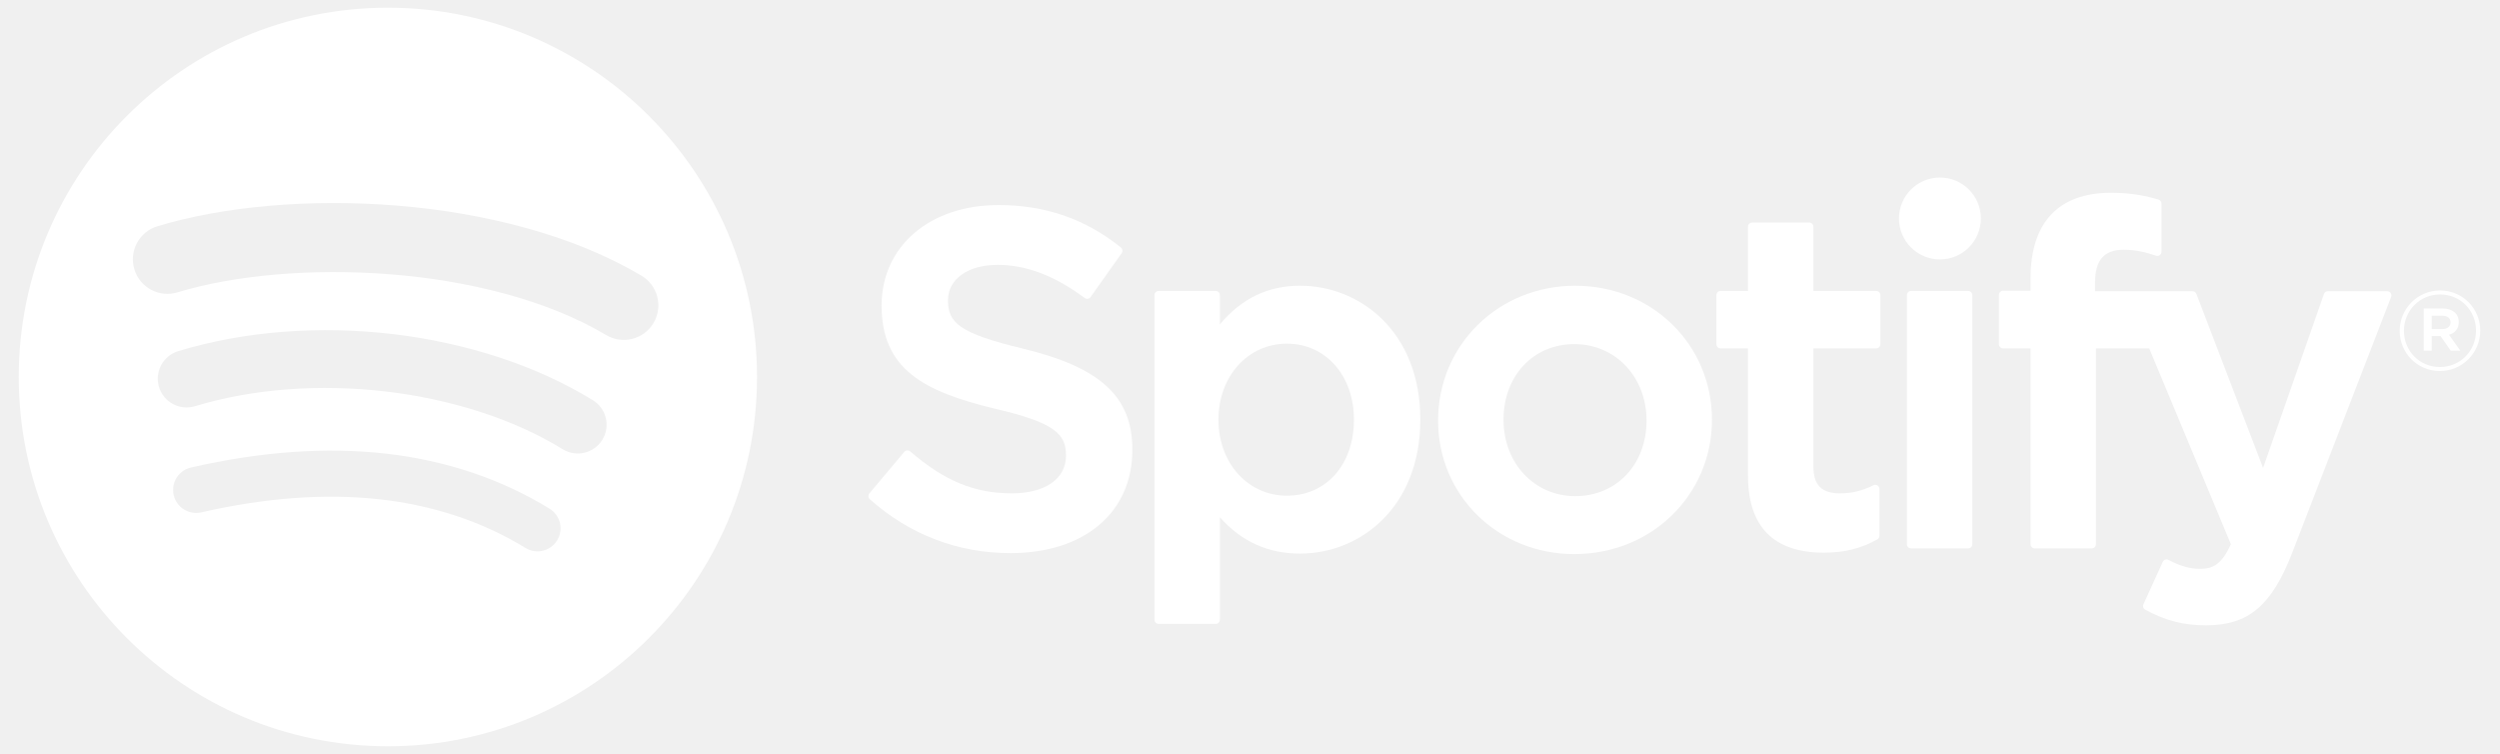
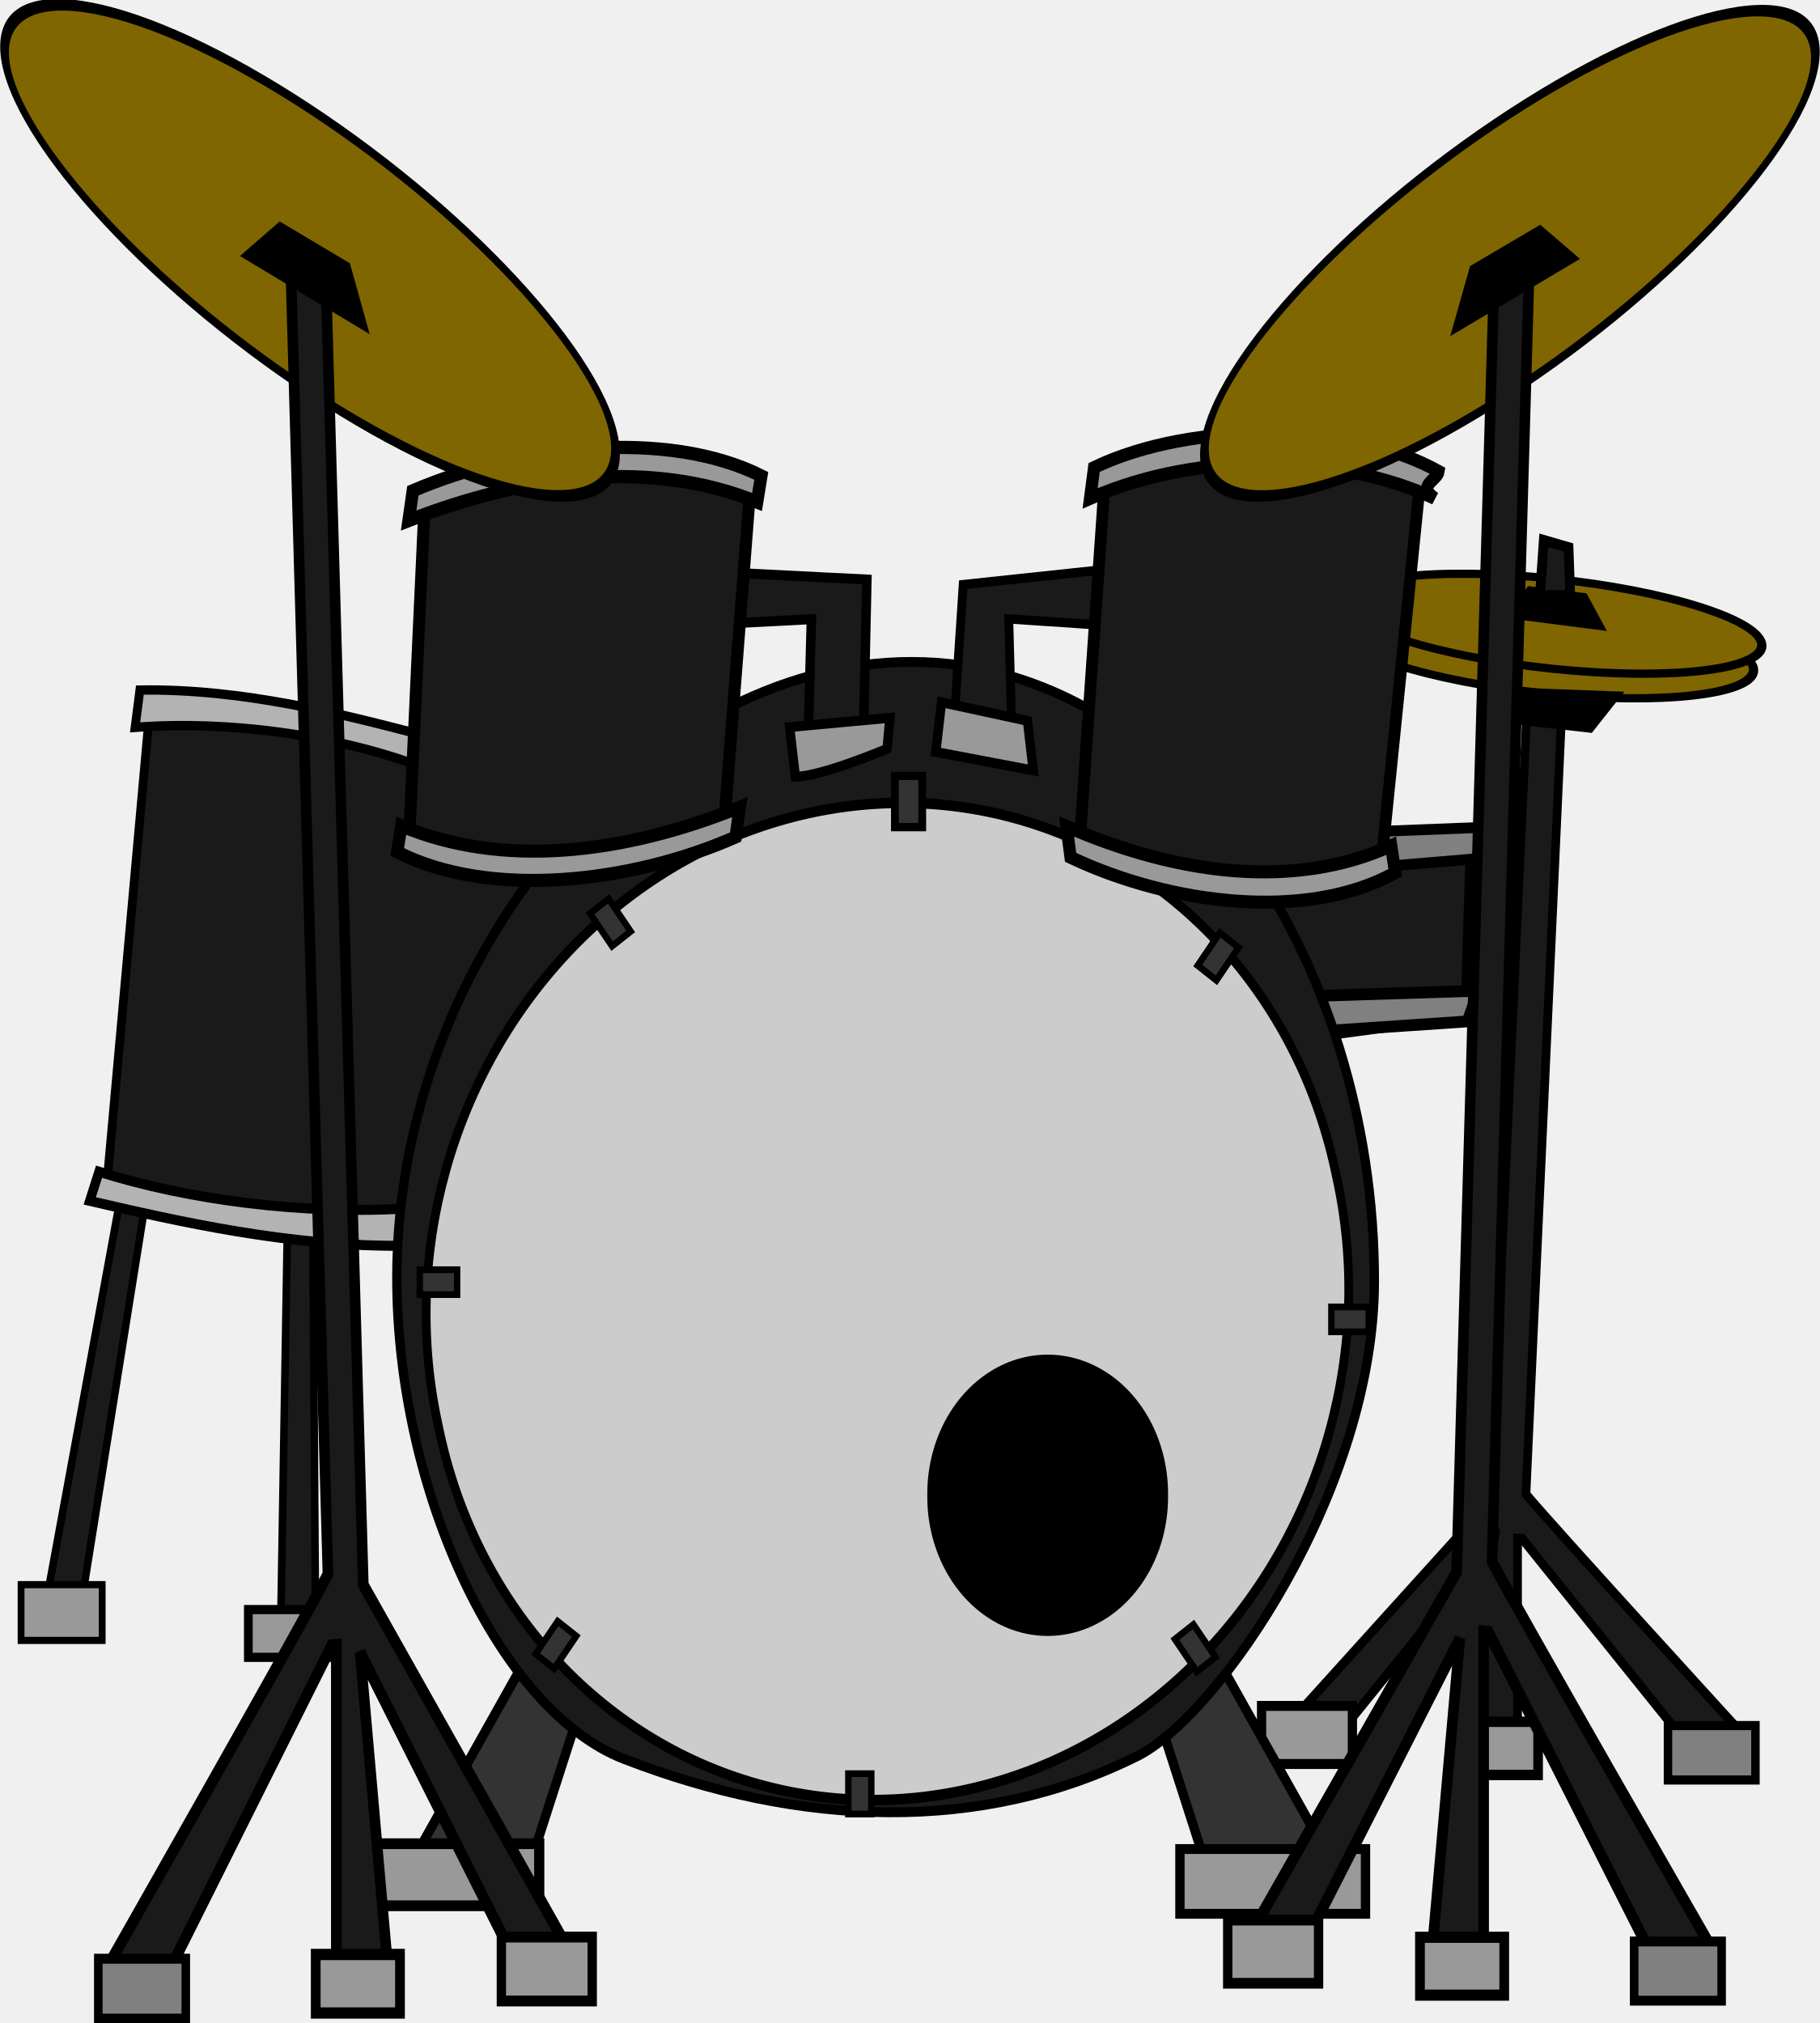
- <svg xmlns="http://www.w3.org/2000/svg" id="Layer_1" style="enable-background:new 0 0 566.93 170.04" xml:space="preserve" viewBox="0 0 566.93 170.04" version="1.1" y="0px" x="0px" width="567" height="171" fill="#ffffff">
-   <path d="m87.996 1.277c-46.249 0-83.743 37.493-83.743 83.742 0 46.254 37.494 83.745 83.743 83.745 46.251 0 83.743-37.491 83.743-83.745 0-46.246-37.49-83.738-83.744-83.738zm38.404 120.78c-1.504 2.467-4.718 3.24-7.177 1.737-19.665-12.019-44.417-14.734-73.567-8.075-2.809 0.644-5.609-1.117-6.249-3.925-0.643-2.809 1.11-5.609 3.926-6.249 31.9-7.293 59.263-4.154 81.336 9.334 2.46 1.51 3.24 4.72 1.73 7.18zm10.25-22.799c-1.894 3.073-5.912 4.037-8.981 2.15-22.505-13.834-56.822-17.841-83.447-9.759-3.453 1.043-7.1-0.903-8.148-4.35-1.04-3.453 0.907-7.093 4.354-8.143 30.413-9.228 68.221-4.758 94.071 11.127 3.07 1.89 4.04 5.91 2.15 8.976zm0.88-23.744c-26.994-16.031-71.52-17.505-97.289-9.684-4.138 1.255-8.514-1.081-9.768-5.219-1.254-4.14 1.08-8.513 5.221-9.771 29.581-8.98 78.756-7.245 109.83 11.202 3.722 2.209 4.943 7.016 2.737 10.733-2.2 3.722-7.02 4.949-10.73 2.739z" />
-   <path d="m232.09 78.586c-14.459-3.448-17.033-5.868-17.033-10.953 0-4.804 4.523-8.037 11.249-8.037 6.52 0 12.985 2.455 19.763 7.509 0.205 0.153 0.462 0.214 0.715 0.174 0.253-0.038 0.477-0.177 0.625-0.386l7.06-9.952c0.29-0.41 0.211-0.975-0.18-1.288-8.067-6.473-17.151-9.62-27.769-9.62-15.612 0-26.517 9.369-26.517 22.774 0 14.375 9.407 19.465 25.663 23.394 13.836 3.187 16.171 5.857 16.171 10.63 0 5.289-4.722 8.577-12.321 8.577-8.44 0-15.324-2.843-23.025-9.512-0.191-0.165-0.453-0.24-0.695-0.226-0.255 0.021-0.488 0.139-0.65 0.334l-7.916 9.421c-0.332 0.391-0.29 0.975 0.094 1.313 8.96 7.999 19.98 12.224 31.872 12.224 16.823 0 27.694-9.192 27.694-23.419 0.03-12.01-7.16-18.66-24.77-22.944z" />
-   <path d="m294.95 64.326c-7.292 0-13.273 2.872-18.205 8.757v-6.624c0-0.523-0.424-0.949-0.946-0.949h-12.947c-0.523 0-0.946 0.426-0.946 0.949v73.602c0 0.523 0.423 0.949 0.946 0.949h12.947c0.522 0 0.946-0.426 0.946-0.949v-23.233c4.933 5.536 10.915 8.241 18.205 8.241 13.549 0 27.265-10.43 27.265-30.368 0.02-19.943-13.7-30.376-27.25-30.376zm12.21 30.375c0 10.153-6.254 17.238-15.209 17.238-8.853 0-15.531-7.407-15.531-17.238 0-9.83 6.678-17.238 15.531-17.238 8.81-0.001 15.21 7.247 15.21 17.237z" />
-   <path d="m357.37 64.326c-17.449 0-31.119 13.436-31.119 30.592 0 16.969 13.576 30.264 30.905 30.264 17.511 0 31.223-13.391 31.223-30.481 0-17.031-13.62-30.373-31.01-30.373zm0 47.714c-9.281 0-16.278-7.457-16.278-17.344 0-9.929 6.755-17.134 16.064-17.134 9.341 0 16.385 7.457 16.385 17.351 0 9.927-6.8 17.127-16.17 17.127z" />
-   <path d="m425.64 65.51h-14.247v-14.566c0-0.522-0.422-0.948-0.945-0.948h-12.945c-0.524 0-0.949 0.426-0.949 0.948v14.566h-6.225c-0.521 0-0.943 0.426-0.943 0.949v11.127c0 0.522 0.422 0.949 0.943 0.949h6.225v28.791c0 11.635 5.791 17.534 17.212 17.534 4.644 0 8.497-0.959 12.128-3.018 0.295-0.165 0.478-0.483 0.478-0.821v-10.596c0-0.327-0.17-0.636-0.45-0.807-0.282-0.177-0.633-0.186-0.922-0.043-2.494 1.255-4.905 1.834-7.6 1.834-4.154 0-6.007-1.886-6.007-6.113v-26.756h14.247c0.523 0 0.944-0.426 0.944-0.949v-11.126c0.02-0.523-0.4-0.949-0.93-0.949z" />
-   <path d="m475.28 65.567v-1.789c0-5.263 2.018-7.61 6.544-7.61 2.699 0 4.867 0.536 7.295 1.346 0.299 0.094 0.611 0.047 0.854-0.132 0.25-0.179 0.391-0.466 0.391-0.77v-10.91c0-0.417-0.268-0.786-0.67-0.909-2.565-0.763-5.847-1.546-10.761-1.546-11.958 0-18.279 6.734-18.279 19.467v2.74h-6.22c-0.522 0-0.95 0.426-0.95 0.948v11.184c0 0.522 0.428 0.949 0.95 0.949h6.22v44.409c0 0.523 0.422 0.949 0.944 0.949h12.947c0.523 0 0.949-0.426 0.949-0.949v-44.406h12.088l18.517 44.398c-2.102 4.665-4.169 5.593-6.991 5.593-2.281 0-4.683-0.681-7.139-2.025-0.231-0.127-0.505-0.148-0.754-0.071-0.247 0.087-0.455 0.271-0.56 0.511l-4.388 9.627c-0.209 0.455-0.03 0.989 0.408 1.225 4.581 2.481 8.716 3.54 13.827 3.54 9.56 0 14.844-4.453 19.502-16.433l22.461-58.04c0.113-0.292 0.079-0.622-0.1-0.881-0.178-0.257-0.465-0.412-0.779-0.412h-13.478c-0.404 0-0.765 0.257-0.897 0.636l-13.807 39.438-15.123-39.464c-0.138-0.367-0.492-0.61-0.884-0.61h-22.12z" />
-   <path d="m446.5 65.51h-12.947c-0.523 0-0.949 0.426-0.949 0.949v56.485c0 0.523 0.426 0.949 0.949 0.949h12.947c0.522 0 0.949-0.426 0.949-0.949v-56.481c0-0.523-0.42-0.949-0.95-0.949z" />
-   <path d="m440.1 39.791c-5.129 0-9.291 4.152-9.291 9.281 0 5.132 4.163 9.289 9.291 9.289 5.127 0 9.285-4.157 9.285-9.289 0-5.128-4.16-9.281-9.28-9.281z" />
-   <path d="m553.52 83.671c-5.124 0-9.111-4.115-9.111-9.112s4.039-9.159 9.159-9.159c5.124 0 9.111 4.114 9.111 9.107 0 4.997-4.04 9.164-9.16 9.164zm0.05-17.365c-4.667 0-8.198 3.71-8.198 8.253 0 4.541 3.506 8.201 8.151 8.201 4.666 0 8.201-3.707 8.201-8.253 0-4.541-3.51-8.201-8.15-8.201zm2.02 9.138l2.577 3.608h-2.173l-2.32-3.31h-1.995v3.31h-1.819v-9.564h4.265c2.222 0 3.683 1.137 3.683 3.051 0.01 1.568-0.9 2.526-2.21 2.905zm-1.54-4.315h-2.372v3.025h2.372c1.184 0 1.891-0.579 1.891-1.514 0-0.984-0.71-1.511-1.89-1.511z" />
+ <svg xmlns="http://www.w3.org/2000/svg" id="svg6791" viewBox="0 0 474.16 527.09" version="1.0">
+   <g id="g6727" transform="matrix(2.2694 0 0 2.3951 1461.9 -1250.3)">
+     <path id="path6599" d="m-487.67 614.31l12.37-2.11-0.69 20.43-16.49 2.11-10.31-14.09 15.12-6.34z" fill-rule="evenodd" stroke="#000" stroke-width="1.071px" fill="#1a1a1a" />
+     <path id="path6601" d="m-493.12 634.25l17.39-1.11 1.25-3.34-18.64 0.56v3.89z" fill-rule="evenodd" stroke="#000" stroke-width="1.28px" fill="#808080" />
+     <g id="g6603" stroke="#000" transform="matrix(1.0582 0 0 1.0847 45.615 256.16)">
+       <path id="path6605" d="m-482.27 313.35l-3.82 0.59-4.07 81.67-23.96 24.49 6.07 0.58 18.24-20.85-3.01 19.66 5.6 0.42v-20.52l0.5 0.02 18.34 21.08 5.85-1.19s-21.34-21.59-23.78-24.35l4.04-81.6z" fill-rule="evenodd" stroke-width=".943px" fill="#1a1a1a" />
+       <path id="path6607" d="m-460.55 310.12a22.624 5.488 0 1 1 -45.25 0 22.624 5.488 0 1 1 45.25 0z" transform="matrix(1.002 .095727 0 .82351 -.14181 100.99)" fill="#806600" />
+       <path id="path6609" d="m-460.55 310.12a22.624 5.488 0 1 1 -45.25 0 22.624 5.488 0 1 1 45.25 0z" transform="matrix(1.002 .095727 0 .82351 .7542 98.523)" fill="#806600" />
+       <rect id="rect6611" height="5.824" width="9.856" y="416.19" x="-514.99" fill="#999" />
+       <rect id="rect6613" height="5.333" width="9.141" y="417.78" x="-494.13" stroke-width="1.043" fill="#999" />
+       <rect id="rect6615" height="5.458" width="9.49" y="418.16" x="-470.9" stroke-width=".918" fill="#808080" />
+       <path id="path6617" d="m-489.67 314.49l1.56 2.69 8.74 0.9 2.69-3.14-12.99-0.45z" fill-rule="evenodd" stroke-width="1px" />
+       <path id="path6619" d="m-487.88 306.65l9.41 1.12-1.57-2.69-5.83-0.67-2.01 2.24z" fill-rule="evenodd" stroke-width="1px" />
+       <path id="path6621" d="m-481.51 304.83l-0.18-4.82-2.68-0.72-0.42 5.54h3.28z" fill-rule="evenodd" stroke-width="1.06px" fill="#1a1a1a" />
+     </g>
+     <path id="path6625" d="m-505.42 700.76l14.39 24.29-14.39 0.77-7.52-22.17 7.52-2.89z" fill-rule="evenodd" stroke="#000" stroke-width="1.071px" fill="#333" />
+     <path id="path6627" d="m-584.84 704.25l-14.38 24.28 14.38 0.77 7.52-22.16-7.52-2.89z" fill-rule="evenodd" stroke="#000" stroke-width="1.071px" fill="#333" />
+     <path id="path6629" d="m-611.18 655.16l-0.79 44.81 4.02-0.43-0.32-45-2.91 0.62z" fill-rule="evenodd" stroke="#000" stroke-width=".867px" fill="#1a1a1a" />
+     <rect id="rect6631" height="5.196" width="9.092" stroke="#000" y="697.12" x="-615.67" fill="#999" />
+     <path id="path6633" d="m-590.51 603.38l-36.38-5.19-5.2 54.56 42.87 2.6 10.4-50.02-11.69-1.95z" fill-rule="evenodd" stroke="#000" stroke-width="1px" fill="#1a1a1a" />
+     <path id="path6635" d="m-630.43 652.71l-8.53 44 4.03 0.27 7.48-44.37-2.98 0.1z" fill-rule="evenodd" stroke="#000" stroke-width=".867px" fill="#1a1a1a" />
+     <path id="path6637" d="m-632.81 649.49c10.15 3.04 23.53 4.75 35.99 3.96-0.21 1.36-0.41 2.73-0.62 4.09-13.45 0.18-26.52-2.71-36.44-4.88 0.35-1.06 0.71-2.11 1.07-3.17z" fill-rule="evenodd" stroke="#000" stroke-width="1.085px" fill="#b3b3b3" />
+     <path id="path6639" d="m-486.4 661.34c0 22.67-17.82 47.28-27.19 51.71-17.94 8.47-38.7 7.75-58.95 0.32-14.22-5.22-26.08-29.01-26.08-52.37 0-34.92 28.46-66.97 59.07-66.97s53.15 32.39 53.15 67.31z" stroke="#000" stroke-width="1.071" fill="#1a1a1a" />
+     <path id="path6641" d="m-488.9 616.57l14.39-1.14 1.03-3.42-15.42 0.57v3.99z" fill-rule="evenodd" stroke="#000" stroke-width="1.178px" fill="#808080" />
+     <path id="path6643" d="m-495.74 366.51a65.298 57.747 0 1 1 -130.59 0 65.298 57.747 0 1 1 130.59 0z" transform="matrix(.78908 -.20973 .2032 .89991 -174.07 216.11)" stroke="#000" stroke-width="1.235" fill="#ccc" />
+     <path id="path6645" d="m-521.5 344.74a15.991 15.547 0 1 1 -31.98 0 15.991 15.547 0 1 1 31.98 0z" transform="matrix(.86426 0 0 .97325 -59.372 349.17)" />
+     <rect id="rect6647" height="5.574" width="3.133" stroke="#000" y="606.43" x="-541.44" stroke-width=".898" fill="#333" />
+     <rect id="rect6649" height="4.392" width="2.639" stroke="#000" y="714.97" x="-546.79" stroke-width=".732" fill="#333" />
+     <rect id="rect6651" transform="rotate(90)" height="4.285" width="2.706" stroke="#000" y="591.7" x="660.15" stroke-width=".732" fill="#333" />
+     <rect id="rect6653" transform="rotate(90)" height="4.285" width="2.706" stroke="#000" y="487.05" x="664.2" stroke-width=".732" fill="#333" />
+     <rect id="rect6655" transform="matrix(.80011 .59986 -.58079 .81405 0 0)" height="4.355" width="2.663" stroke="#000" y="801.51" x="-48.276" stroke-width=".732" fill="#333" />
+     <rect id="rect6657" transform="matrix(.80011 .59986 -.58079 .81405 0 0)" height="4.355" width="2.663" stroke="#000" y="801.51" x="-48.276" stroke-width=".732" fill="#333" />
+     <rect id="rect6659" transform="matrix(-.80011 .59986 .58079 .81405 0 0)" height="4.355" width="2.663" stroke="#000" y="151.45" x="827.72" stroke-width=".732" fill="#333" />
+     <rect id="rect6661" transform="matrix(-.80011 .59986 .58079 .81405 0 0)" height="4.355" width="2.663" stroke="#000" y="254.91" x="818.91" stroke-width=".732" fill="#333" />
+     <rect id="rect6663" transform="matrix(.80011 .59986 -.58079 .81405 0 0)" height="4.355" width="2.663" stroke="#000" y="907.06" x="-66.67" stroke-width=".732" fill="#333" />
+     <path id="path6665" d="m-545.08 603.13l0.42-18.06-17-0.81-0.42 5.66 11.05-0.54-0.43 15.1 6.38-1.35z" fill-rule="evenodd" stroke="#000" stroke-width="1.089px" fill="#1a1a1a" />
+     <path id="path6667" d="m-534.8 602.76l1.2-17.14 17.28-1.74-0.4 6.21-11.65-0.74 0.4 14.16-6.83-0.75z" fill-rule="evenodd" stroke="#000" stroke-width="1.016px" fill="#1a1a1a" />
+     <path id="path6669" d="m-552.87 606.52c2.96 0 10.53-3.04 10.53-3.04l0.33-3.37-11.52 1.01 0.66 5.4z" fill-rule="evenodd" stroke="#000" stroke-width="1.071px" fill="#999" />
+     <path id="path6671" d="m-536.09 598.42l-0.66 5.4 11.19 2.02-0.66-5.4-9.87-2.02z" fill-rule="evenodd" stroke="#000" stroke-width="1.071px" fill="#999" />
+     <path id="path6673" d="m-517.21 572.46l-2.94 40.13c10.93 5.35 22.27 7.74 34.46 4.22l4.62-43.08c-10.79-3.38-18.63-4.65-36.14-1.27z" fill-rule="evenodd" stroke="#000" stroke-width="1.355px" fill="#1a1a1a" />
+     <path id="path6675" d="m-596.82 605.08c-8.98-3.01-20.82-4.72-31.85-3.93 0.18-1.35 0.36-2.71 0.55-4.06 11.9-0.18 23.46 2.69 32.25 4.85-0.32 1.04-0.63 2.09-0.95 3.14z" fill-rule="evenodd" stroke="#000" stroke-width="1.017px" fill="#b3b3b3" />
+     <path id="path6677" d="m-557.94 573.78l-3.2 39.14c-12.03 1.91-23.14 4.62-36.09 0.82l1.83-37.51c13.86-6.11 26.8-4.89 37.46-2.45z" fill-rule="evenodd" stroke="#000" stroke-width="1.388px" fill="#1a1a1a" />
+     <path id="path6679" d="m-597.27 578.65c13.83-5.13 28.15-6.62 40-2.02 0.16-0.95 0.33-1.89 0.49-2.84-10.86-5.13-27.65-3.38-40 1.62-0.16 1.08-0.33 2.16-0.49 3.24z" fill-rule="evenodd" stroke="#000" stroke-width="1.438px" fill="#999" />
+     <path id="path6681" d="m-519.03 576.24c12.73-5.31 28.65-4.75 39.56 0-2.12-1.4 0.3-1.96 0.45-2.94-10-5.31-28.19-5.59-39.55-0.42-0.15 1.12-0.3 2.24-0.46 3.36z" fill-rule="evenodd" stroke="#000" stroke-width="1.404px" fill="#999" />
+     <path id="path6683" d="m-559.25 609.83c-13.43 5.14-27.34 6.63-38.85 2.03-0.16 0.95-0.32 1.89-0.48 2.84 10.55 5.14 26.86 3.39 38.85-1.62 0.16-1.09 0.32-2.17 0.48-3.25z" fill-rule="evenodd" stroke="#000" stroke-width="1.419px" fill="#999" />
+     <path id="path6685" d="m-521.73 611.93c12.88 5.31 26.22 6.85 37.26 2.1 0.15 0.98 0.31 1.96 0.46 2.93-10.12 5.32-25.76 3.5-37.26-1.67-0.15-1.12-0.3-2.24-0.46-3.36z" fill-rule="evenodd" stroke="#000" stroke-width="1.412px" fill="#999" />
+     <rect id="rect6687" height="6.751" width="19.145" stroke="#000" y="722.59" x="-601.42" stroke-width="1.17" fill="#999" />
+     <rect id="rect6689" height="7.045" width="21.304" stroke="#000" y="723.17" x="-508.72" stroke-width="1.071" fill="#999" />
+     <g id="g6691" stroke="#000" transform="matrix(1 0 0 1.0877 38.976 272.75)">
+       <g id="g6693">
+         <path id="path6695" d="m-443.57 249.97a35.07 13.963 0 1 1 -70.14 0 35.07 13.963 0 1 1 70.14 0z" transform="matrix(1 -0.566 0 1 -31.173 -266.37)" fill="#806600" />
+         <path id="path6697" d="m-507.61 256.51l-4.03 0.92-4.29 128.97-25.26 38.66 6.4 0.92 19.23-32.93-3.17 31.05 5.9 0.66v-32.41l0.53 0.04 19.33 33.29 6.17-1.89s-22.49-34.08-25.07-38.45l4.26-128.83z" fill-rule="evenodd" stroke-width="1.216px" fill="#1a1a1a" />
+         <path id="path6699" d="m-515.81 261.79l13.1-6.8-3.67-2.75-7.6 3.9-1.83 5.65z" fill-rule="evenodd" stroke-width="1px" />
+       </g>
+       <rect id="rect6701" height="6.318" width="10.43" y="421.21" x="-542.21" stroke-width="1.071" fill="#999" />
+       <rect id="rect6703" height="5.785" width="9.673" y="422.93" x="-520.14" stroke-width="1.117" fill="#999" />
+       <rect id="rect6705" height="5.92" width="10.042" y="423.35" x="-495.55" stroke-width=".984" fill="#808080" />
+     </g>
+     <g id="g6707" stroke="#000" transform="matrix(-1 0 0 1.1007 -1118.4 269.12)">
+       <g id="g6709">
+         <path id="path6711" d="m-443.57 249.97a35.07 13.963 0 1 1 -70.14 0 35.07 13.963 0 1 1 70.14 0z" transform="matrix(1 -0.566 0 1 -31.173 -266.37)" fill="#806600" />
+         <path id="path6713" d="m-507.61 256.51l-4.03 0.92-4.29 128.97-25.26 38.66 6.4 0.92 19.23-32.93-3.17 31.05 5.9 0.66v-32.41l0.53 0.04 19.33 33.29 6.17-1.89s-22.49-34.08-25.07-38.45l4.26-128.83z" fill-rule="evenodd" stroke-width="1.216px" fill="#1a1a1a" />
+         <path id="path6715" d="m-515.81 261.79l13.1-6.8-3.67-2.75-7.6 3.9-1.83 5.65z" fill-rule="evenodd" stroke-width="1px" />
+       </g>
+       <rect id="rect6717" height="6.318" width="10.43" y="421.21" x="-542.21" stroke-width="1.071" fill="#999" />
+       <rect id="rect6719" height="5.785" width="9.673" y="422.93" x="-520.14" stroke-width="1.117" fill="#999" />
+       <rect id="rect6721" height="5.92" width="10.042" y="423.35" x="-495.55" stroke-width=".984" fill="#808080" />
+     </g>
+     <rect id="rect6723" height="6.065" width="9.312" stroke="#000" y="694.41" x="-641.76" stroke-width=".78" fill="#999" />
+   </g>
</svg>
